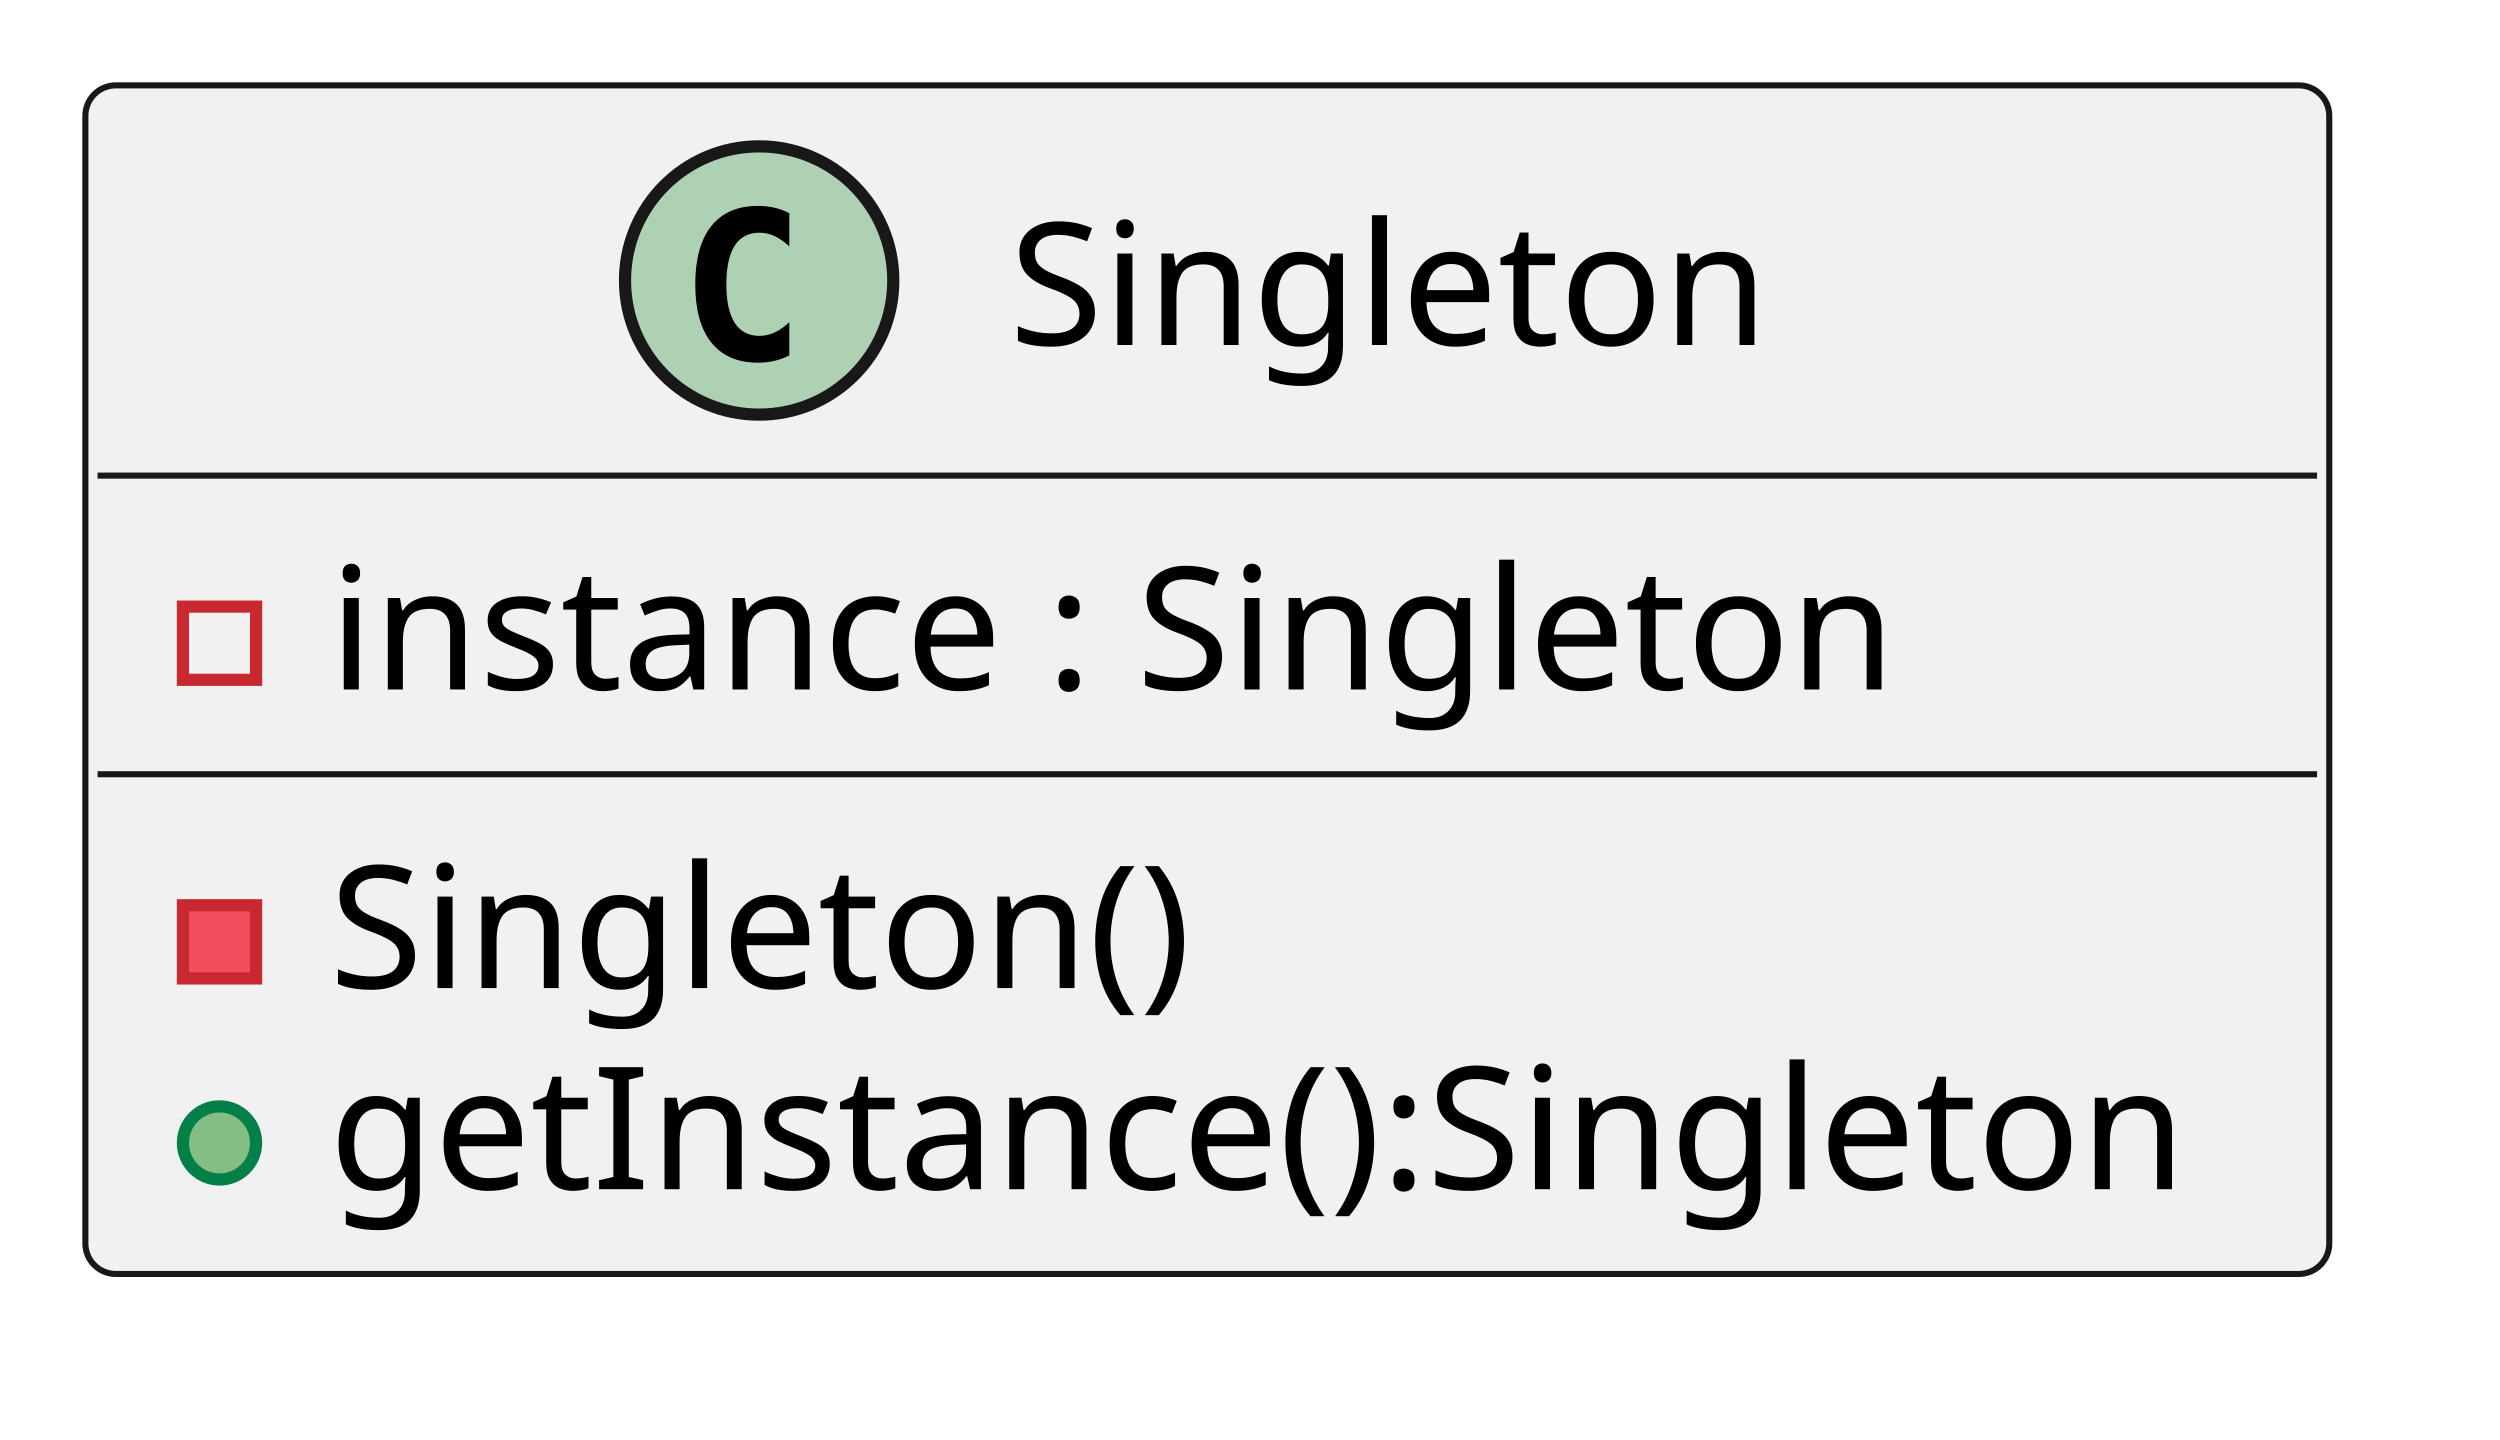
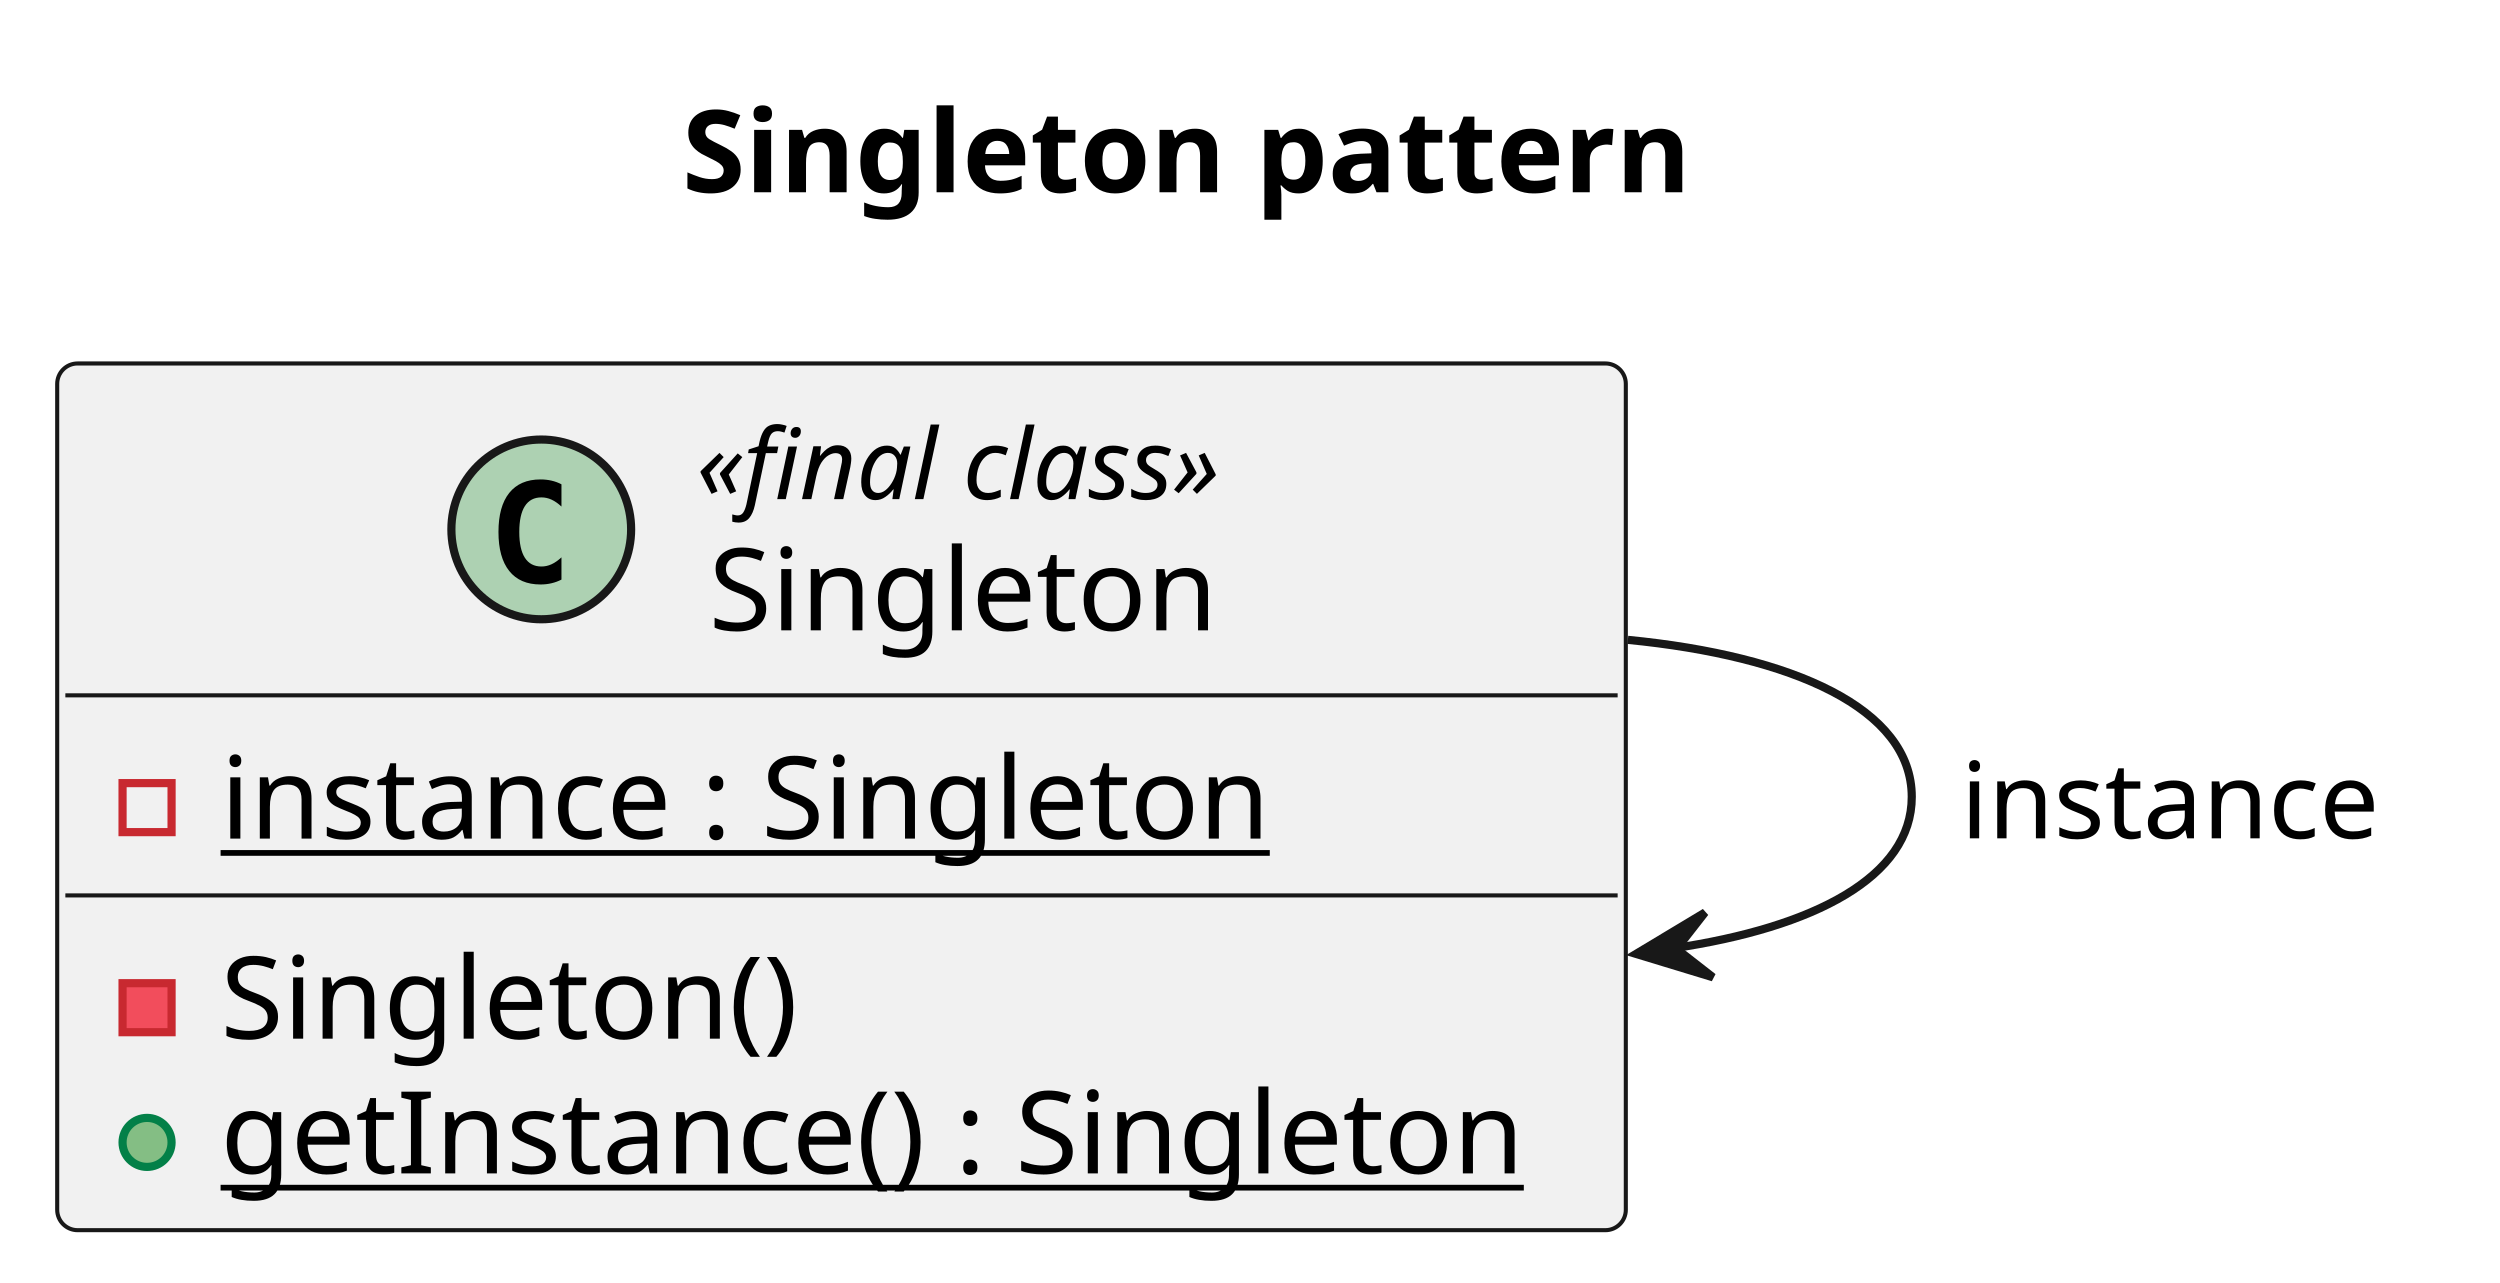
- <svg xmlns="http://www.w3.org/2000/svg" contentStyleType="text/css" height="118px" preserveAspectRatio="none" style="width:205px;height:118px;background:#FFFFFF;" version="1.1" viewBox="0 0 205 118" width="205px" zoomAndPan="magnify">
+ <svg xmlns="http://www.w3.org/2000/svg" contentStyleType="text/css" height="157px" preserveAspectRatio="none" style="width:306px;height:157px;background:#FFFFFF;" version="1.1" viewBox="0 0 306 157" width="306px" zoomAndPan="magnify">
  <defs />
  <g>
+     <text fill="#000000" font-family="sans-serif" font-size="14" font-weight="bold" lengthAdjust="spacing" textLength="125" x="83.5" y="23.535">Singleton pattern</text>
    <g id="elem_Singleton">
-       <rect codeLine="1" fill="#F1F1F1" height="97.465" id="Singleton" rx="2.5" ry="2.5" style="stroke:#181818;stroke-width:0.5;" width="184" x="7" y="7" />
-       <ellipse cx="62.25" cy="23" fill="#ADD1B2" rx="11" ry="11" style="stroke:#181818;stroke-width:1.0;" />
-       <path d="M64.723,29.143 Q64.142,29.442 63.503,29.591 Q62.864,29.741 62.158,29.741 Q59.651,29.741 58.331,28.089 Q57.012,26.437 57.012,23.316 Q57.012,20.186 58.331,18.535 Q59.651,16.883 62.158,16.883 Q62.864,16.883 63.511,17.032 Q64.159,17.182 64.723,17.48 L64.723,20.203 Q64.092,19.622 63.499,19.352 Q62.905,19.082 62.274,19.082 Q60.93,19.082 60.245,20.149 Q59.56,21.216 59.56,23.316 Q59.56,25.408 60.245,26.474 Q60.93,27.541 62.274,27.541 Q62.905,27.541 63.499,27.271 Q64.092,27.002 64.723,26.42 Z " fill="#000000" />
-       <text fill="#000000" font-family="sans-serif" font-size="14" lengthAdjust="spacing" textLength="65" x="82.75" y="28.291">Singleton</text>
-       <line style="stroke:#181818;stroke-width:0.5;" x1="8" x2="190" y1="39" y2="39" />
-       <rect fill="none" height="6" style="stroke:#C82930;stroke-width:1.0;" width="6" x="15" y="49.744" />
-       <text fill="#000000" font-family="sans-serif" font-size="14" lengthAdjust="spacing" textLength="134" x="27" y="56.535">instance : Singleton</text>
-       <line style="stroke:#181818;stroke-width:0.5;" x1="8" x2="190" y1="63.488" y2="63.488" />
-       <rect fill="#F24D5C" height="6" style="stroke:#C82930;stroke-width:1.0;" width="6" x="15" y="74.232" />
-       <text fill="#000000" font-family="sans-serif" font-size="14" lengthAdjust="spacing" textLength="75" x="27" y="81.023">Singleton()</text>
-       <ellipse cx="18" cy="93.721" fill="#84BE84" rx="3" ry="3" style="stroke:#038048;stroke-width:1.0;" />
-       <text fill="#000000" font-family="sans-serif" font-size="14" lengthAdjust="spacing" textLength="158" x="27" y="97.512">getInstance():Singleton</text>
+       <rect codeLine="3" fill="#F1F1F1" height="106.086" id="Singleton" rx="2.5" ry="2.5" style="stroke:#181818;stroke-width:0.5;" width="192" x="7" y="44.488" />
+       <ellipse cx="66.25" cy="64.799" fill="#ADD1B2" rx="11" ry="11" style="stroke:#181818;stroke-width:1.0;" />
+       <path d="M68.723,70.942 Q68.142,71.241 67.503,71.39 Q66.864,71.54 66.158,71.54 Q63.651,71.54 62.331,69.888 Q61.012,68.236 61.012,65.115 Q61.012,61.985 62.331,60.334 Q63.651,58.682 66.158,58.682 Q66.864,58.682 67.511,58.831 Q68.159,58.98 68.723,59.279 L68.723,62.002 Q68.092,61.421 67.499,61.151 Q66.905,60.881 66.274,60.881 Q64.93,60.881 64.245,61.948 Q63.56,63.015 63.56,65.115 Q63.56,67.207 64.245,68.273 Q64.93,69.34 66.274,69.34 Q66.905,69.34 67.499,69.07 Q68.092,68.8 68.723,68.219 Z " fill="#000000" />
+       <text fill="#000000" font-family="sans-serif" font-size="12" font-style="italic" lengthAdjust="spacing" textLength="68" x="85.25" y="61.09">«final class»</text>
+       <text fill="#000000" font-family="sans-serif" font-size="14" lengthAdjust="spacing" textLength="65" x="86.75" y="77.156">Singleton</text>
+       <line style="stroke:#181818;stroke-width:0.5;" x1="8" x2="198" y1="85.109" y2="85.109" />
+       <rect fill="none" height="6" style="stroke:#C82930;stroke-width:1.0;" width="6" x="15" y="95.853" />
+       <text fill="#000000" font-family="sans-serif" font-size="14" lengthAdjust="spacing" text-decoration="underline" textLength="134" x="27" y="102.644">instance : Singleton</text>
+       <line style="stroke:#181818;stroke-width:0.5;" x1="8" x2="198" y1="109.598" y2="109.598" />
+       <rect fill="#F24D5C" height="6" style="stroke:#C82930;stroke-width:1.0;" width="6" x="15" y="120.342" />
+       <text fill="#000000" font-family="sans-serif" font-size="14" lengthAdjust="spacing" textLength="75" x="27" y="127.133">Singleton()</text>
+       <ellipse cx="18" cy="139.83" fill="#84BE84" rx="3" ry="3" style="stroke:#038048;stroke-width:1.0;" />
+       <text fill="#000000" font-family="sans-serif" font-size="14" lengthAdjust="spacing" text-decoration="underline" textLength="166" x="27" y="143.621">getInstance() : Singleton</text>
+     </g>
+     <g id="link_Singleton_Singleton">
+       <path codeLine="9" d="M199.25,78.318 C219.45,80.298 234,86.708 234,97.538 C234,107.348 222.05,113.528 204.78,116.078 " fill="none" id="Singleton-to-Singleton" style="stroke:#181818;stroke-width:1.0;" />
+       <polygon fill="#181818" points="200.25,116.758,209.673,119.624,205.212,116.145,208.691,111.685,200.25,116.758" style="stroke:#181818;stroke-width:1.0;" />
+       <text fill="#000000" font-family="sans-serif" font-size="13" lengthAdjust="spacing" textLength="53" x="240" y="102.607">instance</text>
    </g>
  </g>
</svg>
